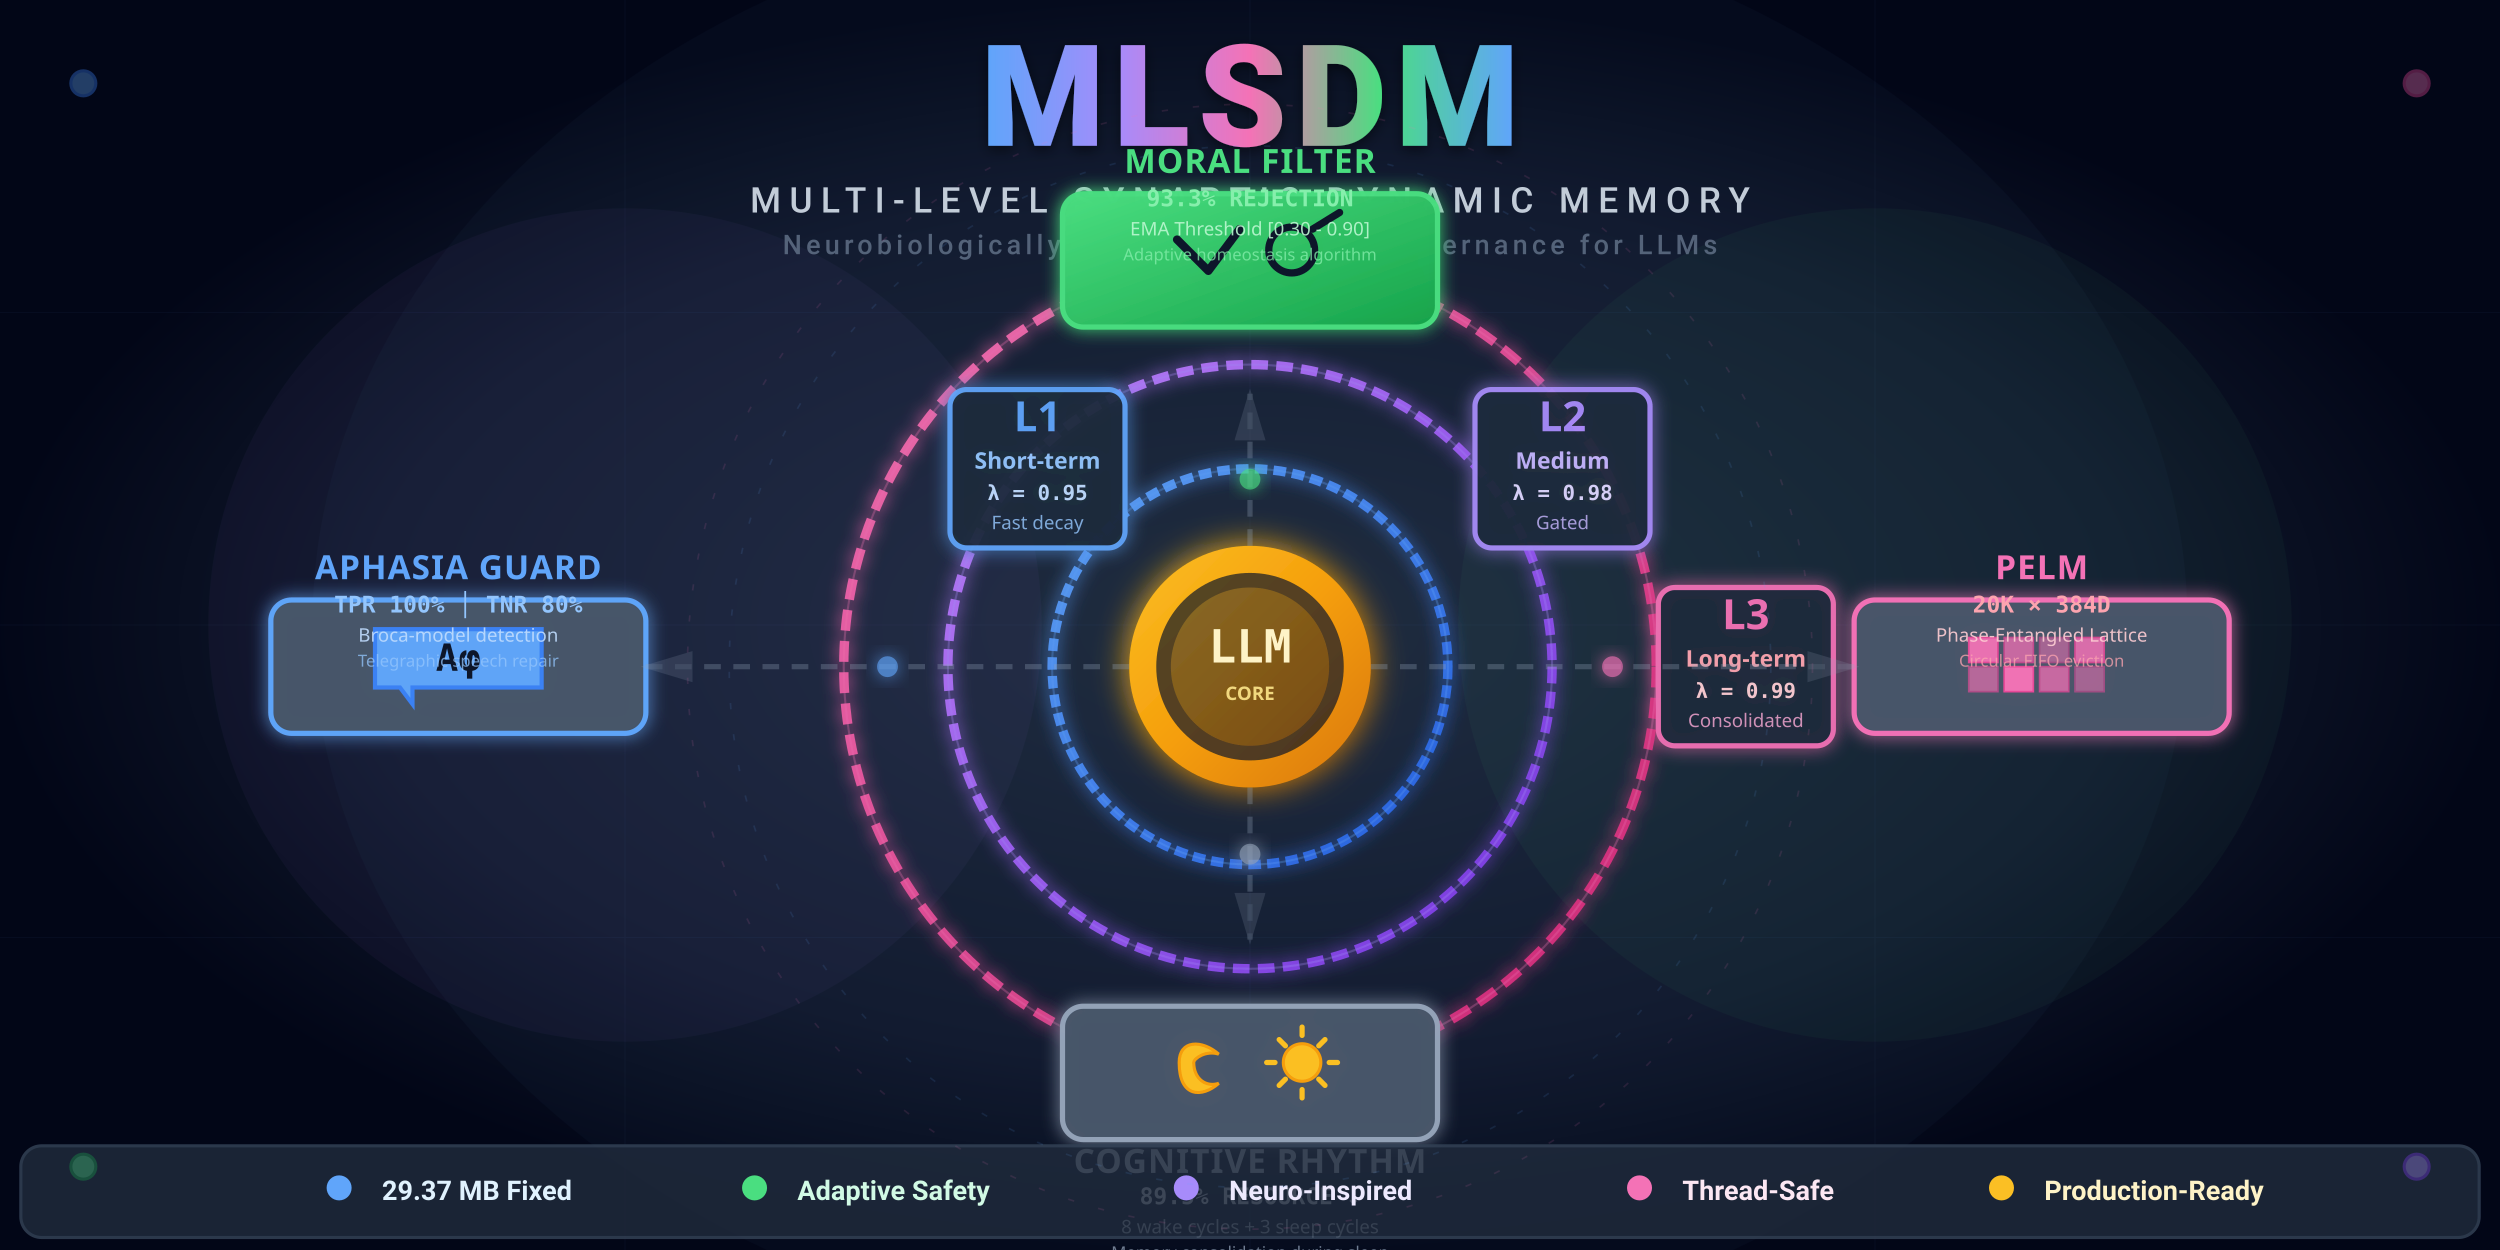
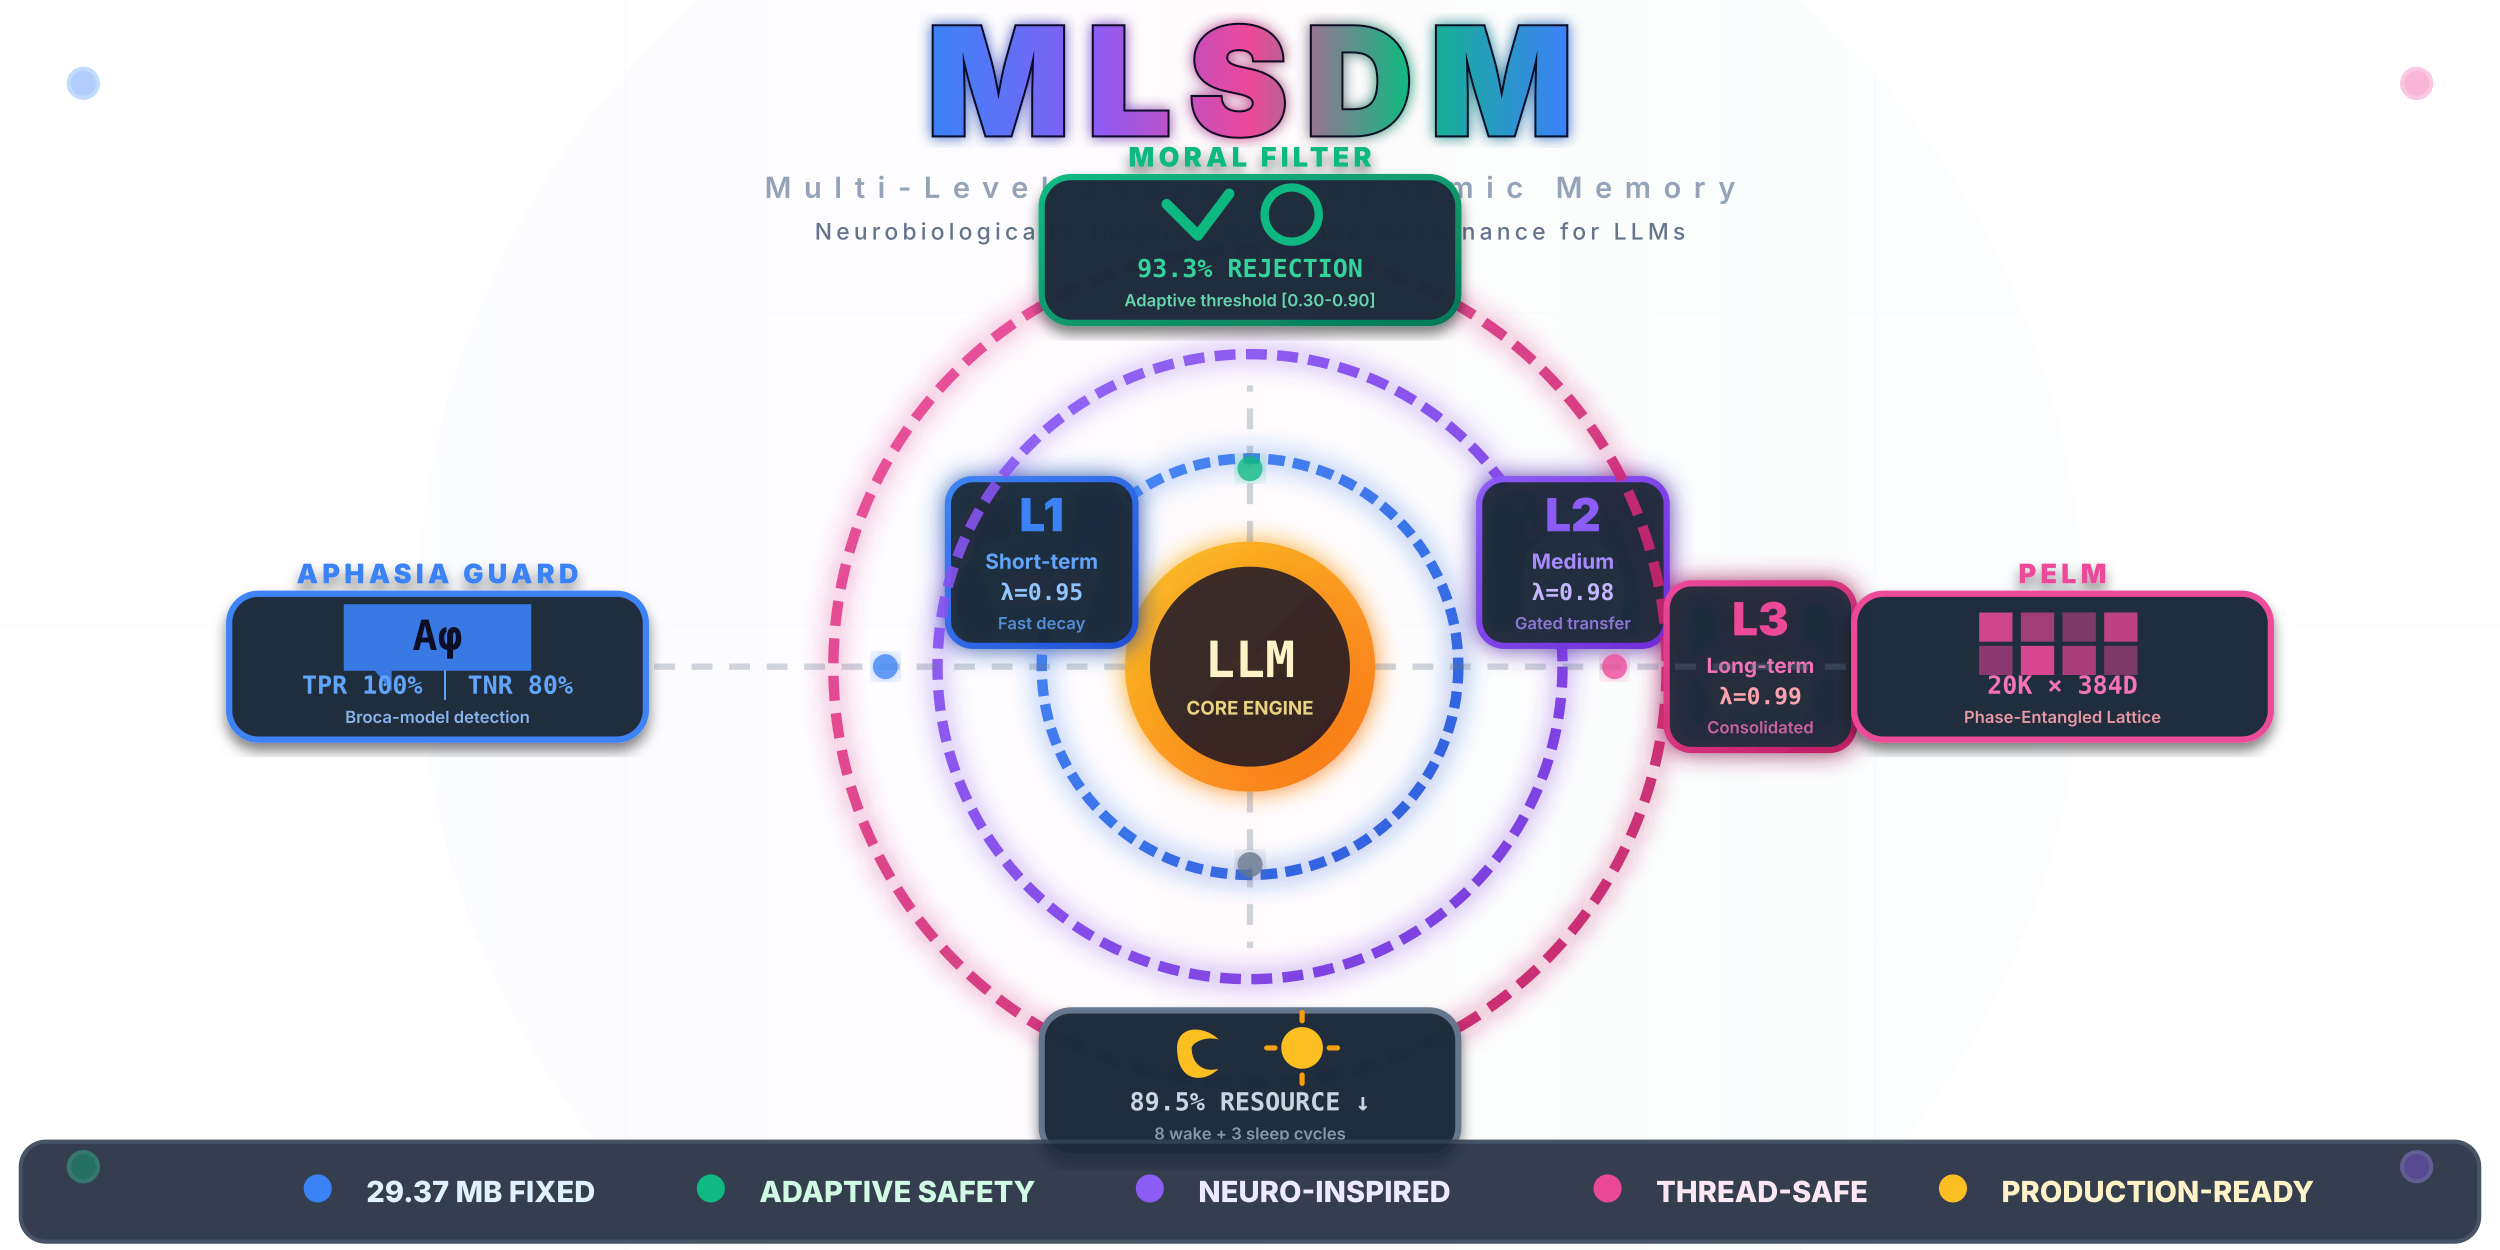
- <svg xmlns="http://www.w3.org/2000/svg" viewBox="0 0 1200 600" width="1200" height="600">
+ <svg xmlns="http://www.w3.org/2000/svg" viewBox="0 0 1200 600" width="1200" height="600" style="background: linear-gradient(135deg, #0a0e27 0%, #1a1f3a 50%, #0a0e27 100%);">
  <defs>
-     <radialGradient id="bgGradient" cx="50%" cy="50%">
-       <stop offset="0%" style="stop-color:#1e293b" />
-       <stop offset="70%" style="stop-color:#0f172a" />
-       <stop offset="100%" style="stop-color:#020617" />
-     </radialGradient>
-     <linearGradient id="memoryL1" x1="0%" y1="0%" x2="100%" y2="100%">
-       <stop offset="0%" style="stop-color:#60a5fa;stop-opacity:1" />
-       <stop offset="100%" style="stop-color:#2563eb;stop-opacity:0.95" />
-     </linearGradient>
-     <linearGradient id="memoryL2" x1="0%" y1="0%" x2="100%" y2="100%">
-       <stop offset="0%" style="stop-color:#c084fc;stop-opacity:1" />
-       <stop offset="100%" style="stop-color:#7c3aed;stop-opacity:0.95" />
-     </linearGradient>
-     <linearGradient id="memoryL3" x1="0%" y1="0%" x2="100%" y2="100%">
-       <stop offset="0%" style="stop-color:#f472b6;stop-opacity:1" />
-       <stop offset="100%" style="stop-color:#db2777;stop-opacity:0.95" />
-     </linearGradient>
-     <linearGradient id="moralGradient" x1="0%" y1="0%" x2="100%" y2="100%">
-       <stop offset="0%" style="stop-color:#4ade80" />
-       <stop offset="100%" style="stop-color:#16a34a" />
-     </linearGradient>
-     <linearGradient id="llmGradient" x1="0%" y1="0%" x2="100%" y2="100%">
+     <linearGradient id="titleGrad" x1="0%" y1="0%" x2="100%" y2="0%">
+       <stop offset="0%" style="stop-color:#3b82f6" />
+       <stop offset="25%" style="stop-color:#8b5cf6" />
+       <stop offset="50%" style="stop-color:#ec4899" />
+       <stop offset="75%" style="stop-color:#10b981" />
+       <stop offset="100%" style="stop-color:#3b82f6" />
+     </linearGradient>
+     <linearGradient id="llmGrad" x1="0%" y1="0%" x2="100%" y2="100%">
      <stop offset="0%" style="stop-color:#fbbf24" />
-       <stop offset="50%" style="stop-color:#f59e0b" />
-       <stop offset="100%" style="stop-color:#d97706" />
-     </linearGradient>
-     <linearGradient id="titleGradient" x1="0%" y1="0%" x2="100%" y2="0%">
-       <stop offset="0%" style="stop-color:#60a5fa" />
-       <stop offset="25%" style="stop-color:#a78bfa" />
-       <stop offset="50%" style="stop-color:#f472b6" />
-       <stop offset="75%" style="stop-color:#4ade80" />
-       <stop offset="100%" style="stop-color:#60a5fa" />
-     </linearGradient>
-     <filter id="glow" x="-50%" y="-50%" width="200%" height="200%">
-       <feGaussianBlur stdDeviation="4" result="coloredBlur" />
+       <stop offset="100%" style="stop-color:#f97316" />
+     </linearGradient>
+     <linearGradient id="l1Grad" x1="0%" y1="0%" x2="100%" y2="100%">
+       <stop offset="0%" style="stop-color:#3b82f6" />
+       <stop offset="100%" style="stop-color:#1d4ed8" />
+     </linearGradient>
+     <linearGradient id="l2Grad" x1="0%" y1="0%" x2="100%" y2="100%">
+       <stop offset="0%" style="stop-color:#8b5cf6" />
+       <stop offset="100%" style="stop-color:#6d28d9" />
+     </linearGradient>
+     <linearGradient id="l3Grad" x1="0%" y1="0%" x2="100%" y2="100%">
+       <stop offset="0%" style="stop-color:#ec4899" />
+       <stop offset="100%" style="stop-color:#be185d" />
+     </linearGradient>
+     <linearGradient id="moralGrad" x1="0%" y1="0%" x2="100%" y2="100%">
+       <stop offset="0%" style="stop-color:#10b981" />
+       <stop offset="100%" style="stop-color:#047857" />
+     </linearGradient>
+     <filter id="premiumGlow">
+       <feGaussianBlur stdDeviation="6" result="coloredBlur" />
      <feMerge>
        <feMergeNode in="coloredBlur" />
        <feMergeNode in="SourceGraphic" />
      </feMerge>
    </filter>
-     <filter id="glowStrong" x="-50%" y="-50%" width="200%" height="200%">
-       <feGaussianBlur stdDeviation="8" result="coloredBlur" />
+     <filter id="textGlow">
+       <feGaussianBlur stdDeviation="3" result="coloredBlur" />
      <feMerge>
        <feMergeNode in="coloredBlur" />
        <feMergeNode in="SourceGraphic" />
      </feMerge>
    </filter>
-     <filter id="dropShadow" x="-50%" y="-50%" width="200%" height="200%">
-       <feDropShadow dx="0" dy="2" stdDeviation="3" flood-opacity="0.5" />
-     </filter>
-     <filter id="sharpen">
-       <feConvolveMatrix order="3" kernelMatrix="0 -1 0 -1 5 -1 0 -1 0" preserveAlpha="true" />
+     <filter id="dropShadow">
+       <feGaussianBlur in="SourceAlpha" stdDeviation="3" />
+       <feOffset dx="0" dy="4" result="offsetblur" />
+       <feComponentTransfer>
+         <feFuncA type="linear" slope="0.5" />
+       </feComponentTransfer>
+       <feMerge>
+         <feMergeNode />
+         <feMergeNode in="SourceGraphic" />
+       </feMerge>
    </filter>
  </defs>
-   <rect width="1200" height="600" fill="url(#bgGradient)" />
-   <g opacity="0.04" stroke="#60a5fa" stroke-width="0.5">
+   <g opacity="0.03" stroke="#3b82f6" stroke-width="0.5">
    <line x1="0" y1="150" x2="1200" y2="150" />
    <line x1="0" y1="300" x2="1200" y2="300" />
    <line x1="0" y1="450" x2="1200" y2="450" />
    <line x1="300" y1="0" x2="300" y2="600" />
    <line x1="600" y1="0" x2="600" y2="600" />
    <line x1="900" y1="0" x2="900" y2="600" />
  </g>
-   <ellipse cx="600" cy="300" rx="450" ry="350" fill="#60a5fa" opacity="0.03" />
-   <ellipse cx="300" cy="300" rx="200" ry="200" fill="#a78bfa" opacity="0.04" />
-   <ellipse cx="900" cy="300" rx="200" ry="200" fill="#4ade80" opacity="0.04" />
-   <g>
-     <text x="600" y="70" font-family="system-ui, -apple-system, 'Segoe UI', Roboto, 'Helvetica Neue', Arial, sans-serif" font-size="68" font-weight="900" fill="url(#titleGradient)" text-anchor="middle" letter-spacing="4" filter="url(#dropShadow)" style="text-rendering: optimizeLegibility; shape-rendering: crispEdges;">
+   <circle cx="600" cy="300" r="400" fill="url(#titleGrad)" opacity="0.02" />
+   <g filter="url(#textGlow)">
+     <text x="600" y="65" font-family="'Inter', 'SF Pro Display', system-ui, -apple-system, sans-serif" font-size="72" font-weight="900" fill="url(#titleGrad)" text-anchor="middle" letter-spacing="8" style="paint-order: stroke; stroke: #0a0e27; stroke-width: 2px;">
      MLSDM
    </text>
-     <text x="600" y="102" font-family="system-ui, -apple-system, 'Segoe UI', Roboto, sans-serif" font-size="17" fill="#cbd5e1" text-anchor="middle" font-weight="500" letter-spacing="4" opacity="0.95" style="text-rendering: optimizeLegibility;">
-       MULTI-LEVEL SYNAPTIC DYNAMIC MEMORY
-     </text>
-     <text x="600" y="122" font-family="system-ui, -apple-system, 'Segoe UI', Roboto, sans-serif" font-size="13" fill="#64748b" text-anchor="middle" font-weight="500" letter-spacing="2" opacity="0.8" style="text-rendering: optimizeLegibility;">
-       Neurobiologically-Inspired Cognitive Governance for LLMs
-     </text>
-   </g>
-   <g filter="url(#glowStrong)">
-     <circle cx="600" cy="320" r="58" fill="url(#llmGradient)" opacity="1" />
-     <circle cx="600" cy="320" r="45" fill="#0f172a" opacity="0.7" />
-     <circle cx="600" cy="320" r="38" fill="url(#llmGradient)" opacity="0.3" />
-     <text x="600" y="318" font-family="'JetBrains Mono', 'Fira Code', 'Consolas', monospace" font-size="22" fill="#fef3c7" text-anchor="middle" font-weight="800" style="text-rendering: optimizeLegibility;">LLM</text>
-     <text x="600" y="336" font-family="system-ui, sans-serif" font-size="9" fill="#fde68a" text-anchor="middle" font-weight="600" opacity="0.9" style="text-rendering: optimizeLegibility;">CORE</text>
-   </g>
-   <defs>
-     <marker id="arrowhead" markerWidth="10" markerHeight="10" refX="9" refY="3" orient="auto">
-       <polygon points="0 0, 10 3, 0 6" fill="#94a3b8" opacity="0.6" />
-     </marker>
-   </defs>
-   <g opacity="0.95" filter="url(#glow)">
-     <circle cx="600" cy="320" r="195" fill="none" stroke="url(#memoryL3)" stroke-width="4.5" stroke-dasharray="10,5" />
-     <circle cx="600" cy="320" r="195" fill="none" stroke="#f472b6" stroke-width="1" opacity="0.3" />
-     <g transform="translate(798, 320)">
-       <rect x="-2" y="-38" width="84" height="76" rx="8" fill="#1e293b" opacity="0.98" stroke="#f472b6" stroke-width="2.5" />
-       <text x="40" y="-18" font-family="system-ui, sans-serif" font-size="20" fill="#f472b6" text-anchor="middle" font-weight="900" style="text-rendering: optimizeLegibility;">L3</text>
-       <text x="40" y="0" font-family="system-ui, sans-serif" font-size="11" fill="#fda4af" text-anchor="middle" font-weight="600" style="text-rendering: optimizeLegibility;">Long-term</text>
-       <text x="40" y="15" font-family="'JetBrains Mono', monospace" font-size="10" fill="#fecdd3" text-anchor="middle" font-weight="700" style="text-rendering: optimizeLegibility;">λ = 0.99</text>
-       <text x="40" y="29" font-family="system-ui, sans-serif" font-size="9" fill="#f9a8d4" text-anchor="middle" opacity="0.85" font-weight="500" style="text-rendering: optimizeLegibility;">Consolidated</text>
-     </g>
-   </g>
-   <g opacity="0.95" filter="url(#glow)">
-     <circle cx="600" cy="320" r="145" fill="none" stroke="url(#memoryL2)" stroke-width="4.5" stroke-dasharray="8,4" />
-     <circle cx="600" cy="320" r="145" fill="none" stroke="#a78bfa" stroke-width="1" opacity="0.3" />
-     <g transform="translate(710, 225)">
-       <rect x="-2" y="-38" width="84" height="76" rx="8" fill="#1e293b" opacity="0.98" stroke="#a78bfa" stroke-width="2.5" />
-       <text x="40" y="-18" font-family="system-ui, sans-serif" font-size="20" fill="#a78bfa" text-anchor="middle" font-weight="900" style="text-rendering: optimizeLegibility;">L2</text>
-       <text x="40" y="0" font-family="system-ui, sans-serif" font-size="11" fill="#c4b5fd" text-anchor="middle" font-weight="600" style="text-rendering: optimizeLegibility;">Medium</text>
-       <text x="40" y="15" font-family="'JetBrains Mono', monospace" font-size="10" fill="#ddd6fe" text-anchor="middle" font-weight="700" style="text-rendering: optimizeLegibility;">λ = 0.98</text>
-       <text x="40" y="29" font-family="system-ui, sans-serif" font-size="9" fill="#c4b5fd" text-anchor="middle" opacity="0.85" font-weight="500" style="text-rendering: optimizeLegibility;">Gated</text>
-     </g>
-   </g>
-   <g opacity="0.95" filter="url(#glow)">
-     <circle cx="600" cy="320" r="95" fill="none" stroke="url(#memoryL1)" stroke-width="4.5" stroke-dasharray="6,3" />
-     <circle cx="600" cy="320" r="95" fill="none" stroke="#60a5fa" stroke-width="1" opacity="0.3" />
-     <g transform="translate(458, 225)">
-       <rect x="-2" y="-38" width="84" height="76" rx="8" fill="#1e293b" opacity="0.98" stroke="#60a5fa" stroke-width="2.5" />
-       <text x="40" y="-18" font-family="system-ui, sans-serif" font-size="20" fill="#60a5fa" text-anchor="middle" font-weight="900" style="text-rendering: optimizeLegibility;">L1</text>
-       <text x="40" y="0" font-family="system-ui, sans-serif" font-size="11" fill="#93c5fd" text-anchor="middle" font-weight="600" style="text-rendering: optimizeLegibility;">Short-term</text>
-       <text x="40" y="15" font-family="'JetBrains Mono', monospace" font-size="10" fill="#bfdbfe" text-anchor="middle" font-weight="700" style="text-rendering: optimizeLegibility;">λ = 0.95</text>
-       <text x="40" y="29" font-family="system-ui, sans-serif" font-size="9" fill="#93c5fd" text-anchor="middle" opacity="0.85" font-weight="500" style="text-rendering: optimizeLegibility;">Fast decay</text>
-     </g>
-   </g>
-   <g transform="translate(600, 125)">
-     <g filter="url(#glow)">
-       <rect x="-90" y="-32" width="180" height="64" rx="10" fill="url(#moralGradient)" opacity="0.98" stroke="#4ade80" stroke-width="2.5" />
-       <path d="M -35,-10 L -20,5 L -5,-15" stroke="#0f172a" stroke-width="4" fill="none" stroke-linecap="round" stroke-linejoin="round" />
-       <circle cx="20" cy="-5" r="11" stroke="#0f172a" stroke-width="3.5" fill="none" />
-       <line x1="30" y1="-15" x2="43" y2="-23" stroke="#0f172a" stroke-width="3.5" stroke-linecap="round" />
-     </g>
-     <text x="0" y="-42" font-family="system-ui, sans-serif" font-size="16" fill="#4ade80" text-anchor="middle" font-weight="800" letter-spacing="0.5" style="text-rendering: optimizeLegibility;">MORAL FILTER</text>
-     <text x="0" y="-26" font-family="'JetBrains Mono', monospace" font-size="11" fill="#86efac" text-anchor="middle" font-weight="700" style="text-rendering: optimizeLegibility;">93.3% REJECTION</text>
-     <text x="0" y="-12" font-family="system-ui, sans-serif" font-size="9" fill="#bbf7d0" text-anchor="middle" opacity="0.9" font-weight="500" style="text-rendering: optimizeLegibility;">EMA Threshold [0.30 - 0.90]</text>
-     <text x="0" y="0" font-family="system-ui, sans-serif" font-size="8" fill="#86efac" text-anchor="middle" opacity="0.75" font-weight="500" style="text-rendering: optimizeLegibility;">Adaptive homeostasis algorithm</text>
-   </g>
-   <g transform="translate(600, 515)">
-     <g filter="url(#glow)">
-       <rect x="-90" y="-32" width="180" height="64" rx="10" fill="#475569" opacity="0.98" stroke="#94a3b8" stroke-width="2.5" />
-       <path d="M -34,-5 C -34,-16 -23,-16 -15,-9 C -21,-11 -27,-7 -27,-5 C -27,3 -21,7 -15,5 C -23,12 -34,12 -34,-5" fill="#fbbf24" stroke="#f59e0b" stroke-width="1.5" />
-       <circle cx="25" cy="-5" r="9" fill="#fbbf24" stroke="#f59e0b" stroke-width="1.5" />
-       <g stroke="#fbbf24" stroke-width="2.5" stroke-linecap="round">
-         <line x1="25" y1="-18" x2="25" y2="-22" />
-         <line x1="25" y1="8" x2="25" y2="12" />
-         <line x1="38" y1="-5" x2="42" y2="-5" />
-         <line x1="12" y1="-5" x2="8" y2="-5" />
-         <line x1="33" y1="-13" x2="36" y2="-16" />
-         <line x1="17" y1="3" x2="14" y2="6" />
-         <line x1="33" y1="3" x2="36" y2="6" />
-         <line x1="17" y1="-13" x2="14" y2="-16" />
+   </g>
+   <text x="600" y="95" font-family="'Inter', system-ui, sans-serif" font-size="14" fill="#94a3b8" text-anchor="middle" font-weight="600" letter-spacing="6" style="text-transform: uppercase;">
+     Multi-Level Synaptic Dynamic Memory
+   </text>
+   <text x="600" y="115" font-family="'Inter', system-ui, sans-serif" font-size="11" fill="#64748b" text-anchor="middle" font-weight="500" letter-spacing="2">
+     Neurobiologically-Inspired Cognitive Governance for LLMs
+   </text>
+   <g filter="url(#premiumGlow)">
+     <circle cx="600" cy="320" r="60" fill="url(#llmGrad)" opacity="0.95" />
+     <circle cx="600" cy="320" r="48" fill="#0a0e27" opacity="0.8" />
+     <text x="600" y="325" font-family="'JetBrains Mono', 'Fira Code', monospace" font-size="24" font-weight="900" fill="#fef3c7" text-anchor="middle">
+       LLM
+     </text>
+     <text x="600" y="343" font-family="'Inter', system-ui, sans-serif" font-size="9" font-weight="700" fill="#fde68a" text-anchor="middle" opacity="0.9">
+       CORE ENGINE
+     </text>
+   </g>
+   <g filter="url(#premiumGlow)">
+     <circle cx="600" cy="320" r="100" fill="none" stroke="url(#l1Grad)" stroke-width="5" stroke-dasharray="8,4" opacity="0.9" />
+     <g transform="translate(455, 230)">
+       <rect x="0" y="0" width="90" height="80" rx="12" fill="#1e293b" opacity="0.95" stroke="url(#l1Grad)" stroke-width="3" />
+       <text x="45" y="25" font-family="'Inter', system-ui, sans-serif" font-size="22" font-weight="900" fill="#3b82f6" text-anchor="middle">
+         L1
+       </text>
+       <text x="45" y="43" font-family="'Inter', system-ui, sans-serif" font-size="10" font-weight="700" fill="#60a5fa" text-anchor="middle">
+         Short-term
+       </text>
+       <text x="45" y="58" font-family="'JetBrains Mono', monospace" font-size="11" font-weight="800" fill="#93c5fd" text-anchor="middle">
+         λ=0.95
+       </text>
+       <text x="45" y="72" font-family="'Inter', system-ui, sans-serif" font-size="8" font-weight="600" fill="#60a5fa" text-anchor="middle" opacity="0.8">
+         Fast decay
+       </text>
+     </g>
+     <circle cx="600" cy="320" r="150" fill="none" stroke="url(#l2Grad)" stroke-width="5" stroke-dasharray="10,5" opacity="0.9" />
+     <g transform="translate(710, 230)">
+       <rect x="0" y="0" width="90" height="80" rx="12" fill="#1e293b" opacity="0.95" stroke="url(#l2Grad)" stroke-width="3" />
+       <text x="45" y="25" font-family="'Inter', system-ui, sans-serif" font-size="22" font-weight="900" fill="#8b5cf6" text-anchor="middle">
+         L2
+       </text>
+       <text x="45" y="43" font-family="'Inter', system-ui, sans-serif" font-size="10" font-weight="700" fill="#a78bfa" text-anchor="middle">
+         Medium
+       </text>
+       <text x="45" y="58" font-family="'JetBrains Mono', monospace" font-size="11" font-weight="800" fill="#c4b5fd" text-anchor="middle">
+         λ=0.98
+       </text>
+       <text x="45" y="72" font-family="'Inter', system-ui, sans-serif" font-size="8" font-weight="600" fill="#a78bfa" text-anchor="middle" opacity="0.8">
+         Gated transfer
+       </text>
+     </g>
+     <circle cx="600" cy="320" r="200" fill="none" stroke="url(#l3Grad)" stroke-width="5" stroke-dasharray="12,6" opacity="0.9" />
+     <g transform="translate(800, 320)">
+       <rect x="0" y="-40" width="90" height="80" rx="12" fill="#1e293b" opacity="0.95" stroke="url(#l3Grad)" stroke-width="3" />
+       <text x="45" y="-15" font-family="'Inter', system-ui, sans-serif" font-size="22" font-weight="900" fill="#ec4899" text-anchor="middle">
+         L3
+       </text>
+       <text x="45" y="3" font-family="'Inter', system-ui, sans-serif" font-size="10" font-weight="700" fill="#f472b6" text-anchor="middle">
+         Long-term
+       </text>
+       <text x="45" y="18" font-family="'JetBrains Mono', monospace" font-size="11" font-weight="800" fill="#fda4af" text-anchor="middle">
+         λ=0.99
+       </text>
+       <text x="45" y="32" font-family="'Inter', system-ui, sans-serif" font-size="8" font-weight="600" fill="#f472b6" text-anchor="middle" opacity="0.8">
+         Consolidated
+       </text>
+     </g>
+   </g>
+   <g transform="translate(600, 120)" filter="url(#dropShadow)">
+     <rect x="-100" y="-35" width="200" height="70" rx="14" fill="#1e293b" opacity="0.98" stroke="url(#moralGrad)" stroke-width="3" />
+     <g transform="translate(0, -10)">
+       <path d="M -40,-12 L -25,3 L -10,-17" stroke="#10b981" stroke-width="5" fill="none" stroke-linecap="round" stroke-linejoin="round" />
+       <circle cx="20" cy="-7" r="13" stroke="#10b981" stroke-width="4" fill="none" />
+     </g>
+     <text x="0" y="-40" font-family="'Inter', system-ui, sans-serif" font-size="13" font-weight="900" fill="#10b981" text-anchor="middle" letter-spacing="2">
+       MORAL FILTER
+     </text>
+     <text x="0" y="13" font-family="'JetBrains Mono', monospace" font-size="12" font-weight="800" fill="#34d399" text-anchor="middle">
+       93.3% REJECTION
+     </text>
+     <text x="0" y="27" font-family="'Inter', system-ui, sans-serif" font-size="8" font-weight="600" fill="#6ee7b7" text-anchor="middle" opacity="0.9">
+       Adaptive threshold [0.30-0.90]
+     </text>
+   </g>
+   <g transform="translate(600, 520)" filter="url(#dropShadow)">
+     <rect x="-100" y="-35" width="200" height="70" rx="14" fill="#1e293b" opacity="0.98" stroke="#64748b" stroke-width="3" />
+     <g transform="translate(0, -10)">
+       <path d="M -35,-7 C -35,-18 -22,-18 -15,-11 C -22,-13 -28,-9 -28,-7 C -28,1 -22,5 -15,3 C -22,10 -35,10 -35,-7" fill="#fbbf24" />
+       <circle cx="25" cy="-7" r="10" fill="#fbbf24" />
+       <g stroke="#f59e0b" stroke-width="2.5" stroke-linecap="round">
+         <line x1="25" y1="-20" x2="25" y2="-24" />
+         <line x1="25" y1="6" x2="25" y2="10" />
+         <line x1="38" y1="-7" x2="42" y2="-7" />
+         <line x1="12" y1="-7" x2="8" y2="-7" />
      </g>
    </g>
-     <text x="0" y="48" font-family="system-ui, sans-serif" font-size="16" fill="#cbd5e1" text-anchor="middle" font-weight="800" letter-spacing="0.5" style="text-rendering: optimizeLegibility;">COGNITIVE RHYTHM</text>
-     <text x="0" y="63" font-family="'JetBrains Mono', monospace" font-size="11" fill="#e2e8f0" text-anchor="middle" font-weight="700" style="text-rendering: optimizeLegibility;">89.5% RESOURCE ↓</text>
-     <text x="0" y="77" font-family="system-ui, sans-serif" font-size="9" fill="#cbd5e1" text-anchor="middle" opacity="0.9" font-weight="500" style="text-rendering: optimizeLegibility;">8 wake cycles + 3 sleep cycles</text>
-     <text x="0" y="89" font-family="system-ui, sans-serif" font-size="8" fill="#94a3b8" text-anchor="middle" opacity="0.75" font-weight="500" style="text-rendering: optimizeLegibility;">Memory consolidation during sleep</text>
-   </g>
-   <g transform="translate(220, 320)">
-     <g filter="url(#glow)">
-       <rect x="-90" y="-32" width="180" height="64" rx="10" fill="#475569" opacity="0.98" stroke="#60a5fa" stroke-width="2.5" />
-       <path d="M -40,-18 L -40,10 L -28,10 L -22,18 L -22,10 L 40,10 L 40,-18 Z" fill="#60a5fa" opacity="0.98" stroke="#3b82f6" stroke-width="2" />
-       <text x="0" y="2" font-family="'JetBrains Mono', monospace" font-size="18" fill="#0f172a" text-anchor="middle" font-weight="900" style="text-rendering: optimizeLegibility;">Aφ</text>
-     </g>
-     <text x="0" y="-42" font-family="system-ui, sans-serif" font-size="16" fill="#60a5fa" text-anchor="middle" font-weight="800" letter-spacing="0.5" style="text-rendering: optimizeLegibility;">APHASIA GUARD</text>
-     <text x="0" y="-26" font-family="'JetBrains Mono', monospace" font-size="11" fill="#93c5fd" text-anchor="middle" font-weight="700" style="text-rendering: optimizeLegibility;">TPR 100% │ TNR 80%</text>
-     <text x="0" y="-12" font-family="system-ui, sans-serif" font-size="9" fill="#bfdbfe" text-anchor="middle" opacity="0.9" font-weight="500" style="text-rendering: optimizeLegibility;">Broca-model detection</text>
-     <text x="0" y="0" font-family="system-ui, sans-serif" font-size="8" fill="#93c5fd" text-anchor="middle" opacity="0.75" font-weight="500" style="text-rendering: optimizeLegibility;">Telegraphic speech repair</text>
-   </g>
-   <g transform="translate(980, 320)">
-     <g filter="url(#glow)">
-       <rect x="-90" y="-32" width="180" height="64" rx="10" fill="#475569" opacity="0.98" stroke="#f472b6" stroke-width="2.5" />
-       <g opacity="0.98">
-         <rect x="-35" y="-14" width="14" height="12" fill="#f472b6" opacity="0.95" stroke="#ec4899" stroke-width="0.8" />
-         <rect x="-18" y="-14" width="14" height="12" fill="#f472b6" opacity="0.75" stroke="#ec4899" stroke-width="0.8" />
-         <rect x="-1" y="-14" width="14" height="12" fill="#f472b6" opacity="0.55" stroke="#ec4899" stroke-width="0.8" />
-         <rect x="16" y="-14" width="14" height="12" fill="#f472b6" opacity="0.85" stroke="#ec4899" stroke-width="0.8" />
-         <rect x="-35" y="0" width="14" height="12" fill="#f472b6" opacity="0.65" stroke="#ec4899" stroke-width="0.8" />
-         <rect x="-18" y="0" width="14" height="12" fill="#f472b6" opacity="1" stroke="#ec4899" stroke-width="0.8" />
-         <rect x="-1" y="0" width="14" height="12" fill="#f472b6" opacity="0.75" stroke="#ec4899" stroke-width="0.8" />
-         <rect x="16" y="0" width="14" height="12" fill="#f472b6" opacity="0.55" stroke="#ec4899" stroke-width="0.8" />
+     <text x="0" y="13" font-family="'JetBrains Mono', monospace" font-size="12" font-weight="800" fill="#cbd5e1" text-anchor="middle">
+       89.5% RESOURCE ↓
+     </text>
+     <text x="0" y="27" font-family="'Inter', system-ui, sans-serif" font-size="8" font-weight="600" fill="#94a3b8" text-anchor="middle" opacity="0.9">
+       8 wake + 3 sleep cycles
+     </text>
+   </g>
+   <g transform="translate(210, 320)" filter="url(#dropShadow)">
+     <rect x="-100" y="-35" width="200" height="70" rx="14" fill="#1e293b" opacity="0.98" stroke="#3b82f6" stroke-width="3" />
+     <g transform="translate(0, -10)">
+       <path d="M -45,-20 L -45,12 L -30,12 L -22,22 L -22,12 L 45,12 L 45,-20 Z" fill="#3b82f6" opacity="0.9" />
+       <text x="0" y="2" font-family="'JetBrains Mono', monospace" font-size="20" font-weight="900" fill="#0a0e27" text-anchor="middle">
+         Aφ
+       </text>
+     </g>
+     <text x="0" y="-40" font-family="'Inter', system-ui, sans-serif" font-size="13" font-weight="900" fill="#3b82f6" text-anchor="middle" letter-spacing="2">
+       APHASIA GUARD
+     </text>
+     <text x="0" y="13" font-family="'JetBrains Mono', monospace" font-size="12" font-weight="800" fill="#60a5fa" text-anchor="middle">
+       TPR 100% │ TNR 80%
+     </text>
+     <text x="0" y="27" font-family="'Inter', system-ui, sans-serif" font-size="8" font-weight="600" fill="#93c5fd" text-anchor="middle" opacity="0.9">
+       Broca-model detection
+     </text>
+   </g>
+   <g transform="translate(990, 320)" filter="url(#dropShadow)">
+     <rect x="-100" y="-35" width="200" height="70" rx="14" fill="#1e293b" opacity="0.98" stroke="#ec4899" stroke-width="3" />
+     <g transform="translate(0, -10)">
+       <g opacity="0.9">
+         <rect x="-40" y="-16" width="16" height="14" fill="#ec4899" opacity="0.95" />
+         <rect x="-20" y="-16" width="16" height="14" fill="#ec4899" opacity="0.7" />
+         <rect x="0" y="-16" width="16" height="14" fill="#ec4899" opacity="0.5" />
+         <rect x="20" y="-16" width="16" height="14" fill="#ec4899" opacity="0.85" />
+         <rect x="-40" y="0" width="16" height="14" fill="#ec4899" opacity="0.6" />
+         <rect x="-20" y="0" width="16" height="14" fill="#ec4899" opacity="1" />
+         <rect x="0" y="0" width="16" height="14" fill="#ec4899" opacity="0.75" />
+         <rect x="20" y="0" width="16" height="14" fill="#ec4899" opacity="0.5" />
      </g>
    </g>
-     <text x="0" y="-42" font-family="system-ui, sans-serif" font-size="16" fill="#f472b6" text-anchor="middle" font-weight="800" letter-spacing="0.5" style="text-rendering: optimizeLegibility;">PELM</text>
-     <text x="0" y="-26" font-family="'JetBrains Mono', monospace" font-size="11" fill="#fda4af" text-anchor="middle" font-weight="700" style="text-rendering: optimizeLegibility;">20K × 384D</text>
-     <text x="0" y="-12" font-family="system-ui, sans-serif" font-size="9" fill="#fecdd3" text-anchor="middle" opacity="0.9" font-weight="500" style="text-rendering: optimizeLegibility;">Phase-Entangled Lattice</text>
-     <text x="0" y="0" font-family="system-ui, sans-serif" font-size="8" fill="#fda4af" text-anchor="middle" opacity="0.75" font-weight="500" style="text-rendering: optimizeLegibility;">Circular FIFO eviction</text>
-   </g>
-   <g opacity="0.3" stroke="#94a3b8" stroke-width="2.5" fill="none" stroke-dasharray="8,6" marker-end="url(#arrowhead)">
-     <line x1="600" y1="262" x2="600" y2="189" />
-     <line x1="600" y1="378" x2="600" y2="451" />
-     <line x1="542" y1="320" x2="310" y2="320" />
-     <line x1="658" y1="320" x2="890" y2="320" />
-   </g>
-   <g opacity="0.7">
-     <circle cx="600" cy="230" r="5" fill="#4ade80" filter="url(#glow)">
-       <animate attributeName="cy" values="230;189;230" dur="2.5s" repeatCount="indefinite" />
-       <animate attributeName="opacity" values="0.7;1;0.7" dur="2.5s" repeatCount="indefinite" />
-     </circle>
-     <circle cx="600" cy="410" r="5" fill="#94a3b8" filter="url(#glow)">
-       <animate attributeName="cy" values="410;451;410" dur="3s" repeatCount="indefinite" />
-       <animate attributeName="opacity" values="0.7;1;0.7" dur="3s" repeatCount="indefinite" />
-     </circle>
-     <circle cx="426" cy="320" r="5" fill="#60a5fa" filter="url(#glow)">
-       <animate attributeName="cx" values="426;310;426" dur="2.8s" repeatCount="indefinite" />
-       <animate attributeName="opacity" values="0.7;1;0.7" dur="2.8s" repeatCount="indefinite" />
-     </circle>
-     <circle cx="774" cy="320" r="5" fill="#f472b6" filter="url(#glow)">
-       <animate attributeName="cx" values="774;890;774" dur="2.6s" repeatCount="indefinite" />
-       <animate attributeName="opacity" values="0.7;1;0.7" dur="2.6s" repeatCount="indefinite" />
+     <text x="0" y="-40" font-family="'Inter', system-ui, sans-serif" font-size="13" font-weight="900" fill="#ec4899" text-anchor="middle" letter-spacing="2">
+       PELM
+     </text>
+     <text x="0" y="13" font-family="'JetBrains Mono', monospace" font-size="12" font-weight="800" fill="#f472b6" text-anchor="middle">
+       20K × 384D
+     </text>
+     <text x="0" y="27" font-family="'Inter', system-ui, sans-serif" font-size="8" font-weight="600" fill="#fda4af" text-anchor="middle" opacity="0.9">
+       Phase-Entangled Lattice
+     </text>
+   </g>
+   <g opacity="0.3" stroke="#64748b" stroke-width="3" fill="none" stroke-dasharray="10,8">
+     <line x1="600" y1="260" x2="600" y2="185" />
+     <line x1="600" y1="380" x2="600" y2="455" />
+     <line x1="540" y1="320" x2="310" y2="320" />
+     <line x1="660" y1="320" x2="890" y2="320" />
+   </g>
+   <g opacity="0.8">
+     <circle cx="600" cy="225" r="6" fill="#10b981" filter="url(#premiumGlow)">
+       <animate attributeName="cy" values="225;185;225" dur="2.5s" repeatCount="indefinite" />
+     </circle>
+     <circle cx="600" cy="415" r="6" fill="#64748b" filter="url(#premiumGlow)">
+       <animate attributeName="cy" values="415;455;415" dur="3s" repeatCount="indefinite" />
+     </circle>
+     <circle cx="425" cy="320" r="6" fill="#3b82f6" filter="url(#premiumGlow)">
+       <animate attributeName="cx" values="425;310;425" dur="2.8s" repeatCount="indefinite" />
+     </circle>
+     <circle cx="775" cy="320" r="6" fill="#ec4899" filter="url(#premiumGlow)">
+       <animate attributeName="cx" values="775;890;775" dur="2.6s" repeatCount="indefinite" />
    </circle>
  </g>
  <g transform="translate(600, 572)">
-     <rect x="-590" y="-22" width="1180" height="44" rx="10" fill="#1e293b" opacity="0.85" stroke="#334155" stroke-width="1.5" />
-     <g font-family="system-ui, -apple-system, 'Segoe UI', Roboto, sans-serif" font-size="13" font-weight="700" text-anchor="middle" style="text-rendering: optimizeLegibility;">
-       <text x="-385" y="4">
-         <tspan fill="#60a5fa" font-size="16">●</tspan>
-         <tspan dx="10" fill="#e0f2fe">29.37 MB Fixed</tspan>
-       </text>
-       <text x="-185" y="4">
-         <tspan fill="#4ade80" font-size="16">●</tspan>
-         <tspan dx="10" fill="#d1fae5">Adaptive Safety</tspan>
-       </text>
-       <text x="20" y="4">
-         <tspan fill="#a78bfa" font-size="16">●</tspan>
-         <tspan dx="10" fill="#ede9fe">Neuro-Inspired</tspan>
-       </text>
-       <text x="230" y="4">
-         <tspan fill="#f472b6" font-size="16">●</tspan>
-         <tspan dx="10" fill="#fce7f3">Thread-Safe</tspan>
-       </text>
-       <text x="420" y="4">
-         <tspan fill="#fbbf24" font-size="16">●</tspan>
-         <tspan dx="10" fill="#fef3c7">Production-Ready</tspan>
-       </text>
-     </g>
-   </g>
-   <g opacity="0.35">
-     <circle cx="40" cy="40" r="6" fill="#60a5fa" stroke="#3b82f6" stroke-width="1.5" />
-     <circle cx="1160" cy="40" r="6" fill="#f472b6" stroke="#ec4899" stroke-width="1.5" />
-     <circle cx="40" cy="560" r="6" fill="#4ade80" stroke="#16a34a" stroke-width="1.5" />
-     <circle cx="1160" cy="560" r="6" fill="#a78bfa" stroke="#7c3aed" stroke-width="1.5" />
-   </g>
-   <g opacity="0.12">
-     <circle cx="600" cy="320" r="250" fill="none" stroke="#60a5fa" stroke-width="0.8" stroke-dasharray="3,12">
-       <animateTransform attributeName="transform" type="rotate" from="0 600 320" to="360 600 320" dur="60s" repeatCount="indefinite" />
-     </circle>
-     <circle cx="600" cy="320" r="270" fill="none" stroke="#f472b6" stroke-width="0.8" stroke-dasharray="3,12">
-       <animateTransform attributeName="transform" type="rotate" from="360 600 320" to="0 600 320" dur="80s" repeatCount="indefinite" />
-     </circle>
+     <rect x="-590" y="-24" width="1180" height="48" rx="12" fill="#1e293b" opacity="0.9" stroke="#334155" stroke-width="2" />
+     <g font-family="'Inter', system-ui, sans-serif" font-size="14" font-weight="800" text-anchor="middle">
+       <text x="-385" y="5">
+         <tspan fill="#3b82f6" font-size="18">●</tspan>
+         <tspan dx="12" fill="#e0f2fe">29.37 MB FIXED</tspan>
+       </text>
+       <text x="-185" y="5">
+         <tspan fill="#10b981" font-size="18">●</tspan>
+         <tspan dx="12" fill="#d1fae5">ADAPTIVE SAFETY</tspan>
+       </text>
+       <text x="20" y="5">
+         <tspan fill="#8b5cf6" font-size="18">●</tspan>
+         <tspan dx="12" fill="#ede9fe">NEURO-INSPIRED</tspan>
+       </text>
+       <text x="230" y="5">
+         <tspan fill="#ec4899" font-size="18">●</tspan>
+         <tspan dx="12" fill="#fce7f3">THREAD-SAFE</tspan>
+       </text>
+       <text x="420" y="5">
+         <tspan fill="#fbbf24" font-size="18">●</tspan>
+         <tspan dx="12" fill="#fef3c7">PRODUCTION-READY</tspan>
+       </text>
+     </g>
+   </g>
+   <g opacity="0.4">
+     <circle cx="40" cy="40" r="7" fill="#3b82f6" stroke="#60a5fa" stroke-width="2" />
+     <circle cx="1160" cy="40" r="7" fill="#ec4899" stroke="#f472b6" stroke-width="2" />
+     <circle cx="40" cy="560" r="7" fill="#10b981" stroke="#34d399" stroke-width="2" />
+     <circle cx="1160" cy="560" r="7" fill="#8b5cf6" stroke="#a78bfa" stroke-width="2" />
  </g>
</svg>
